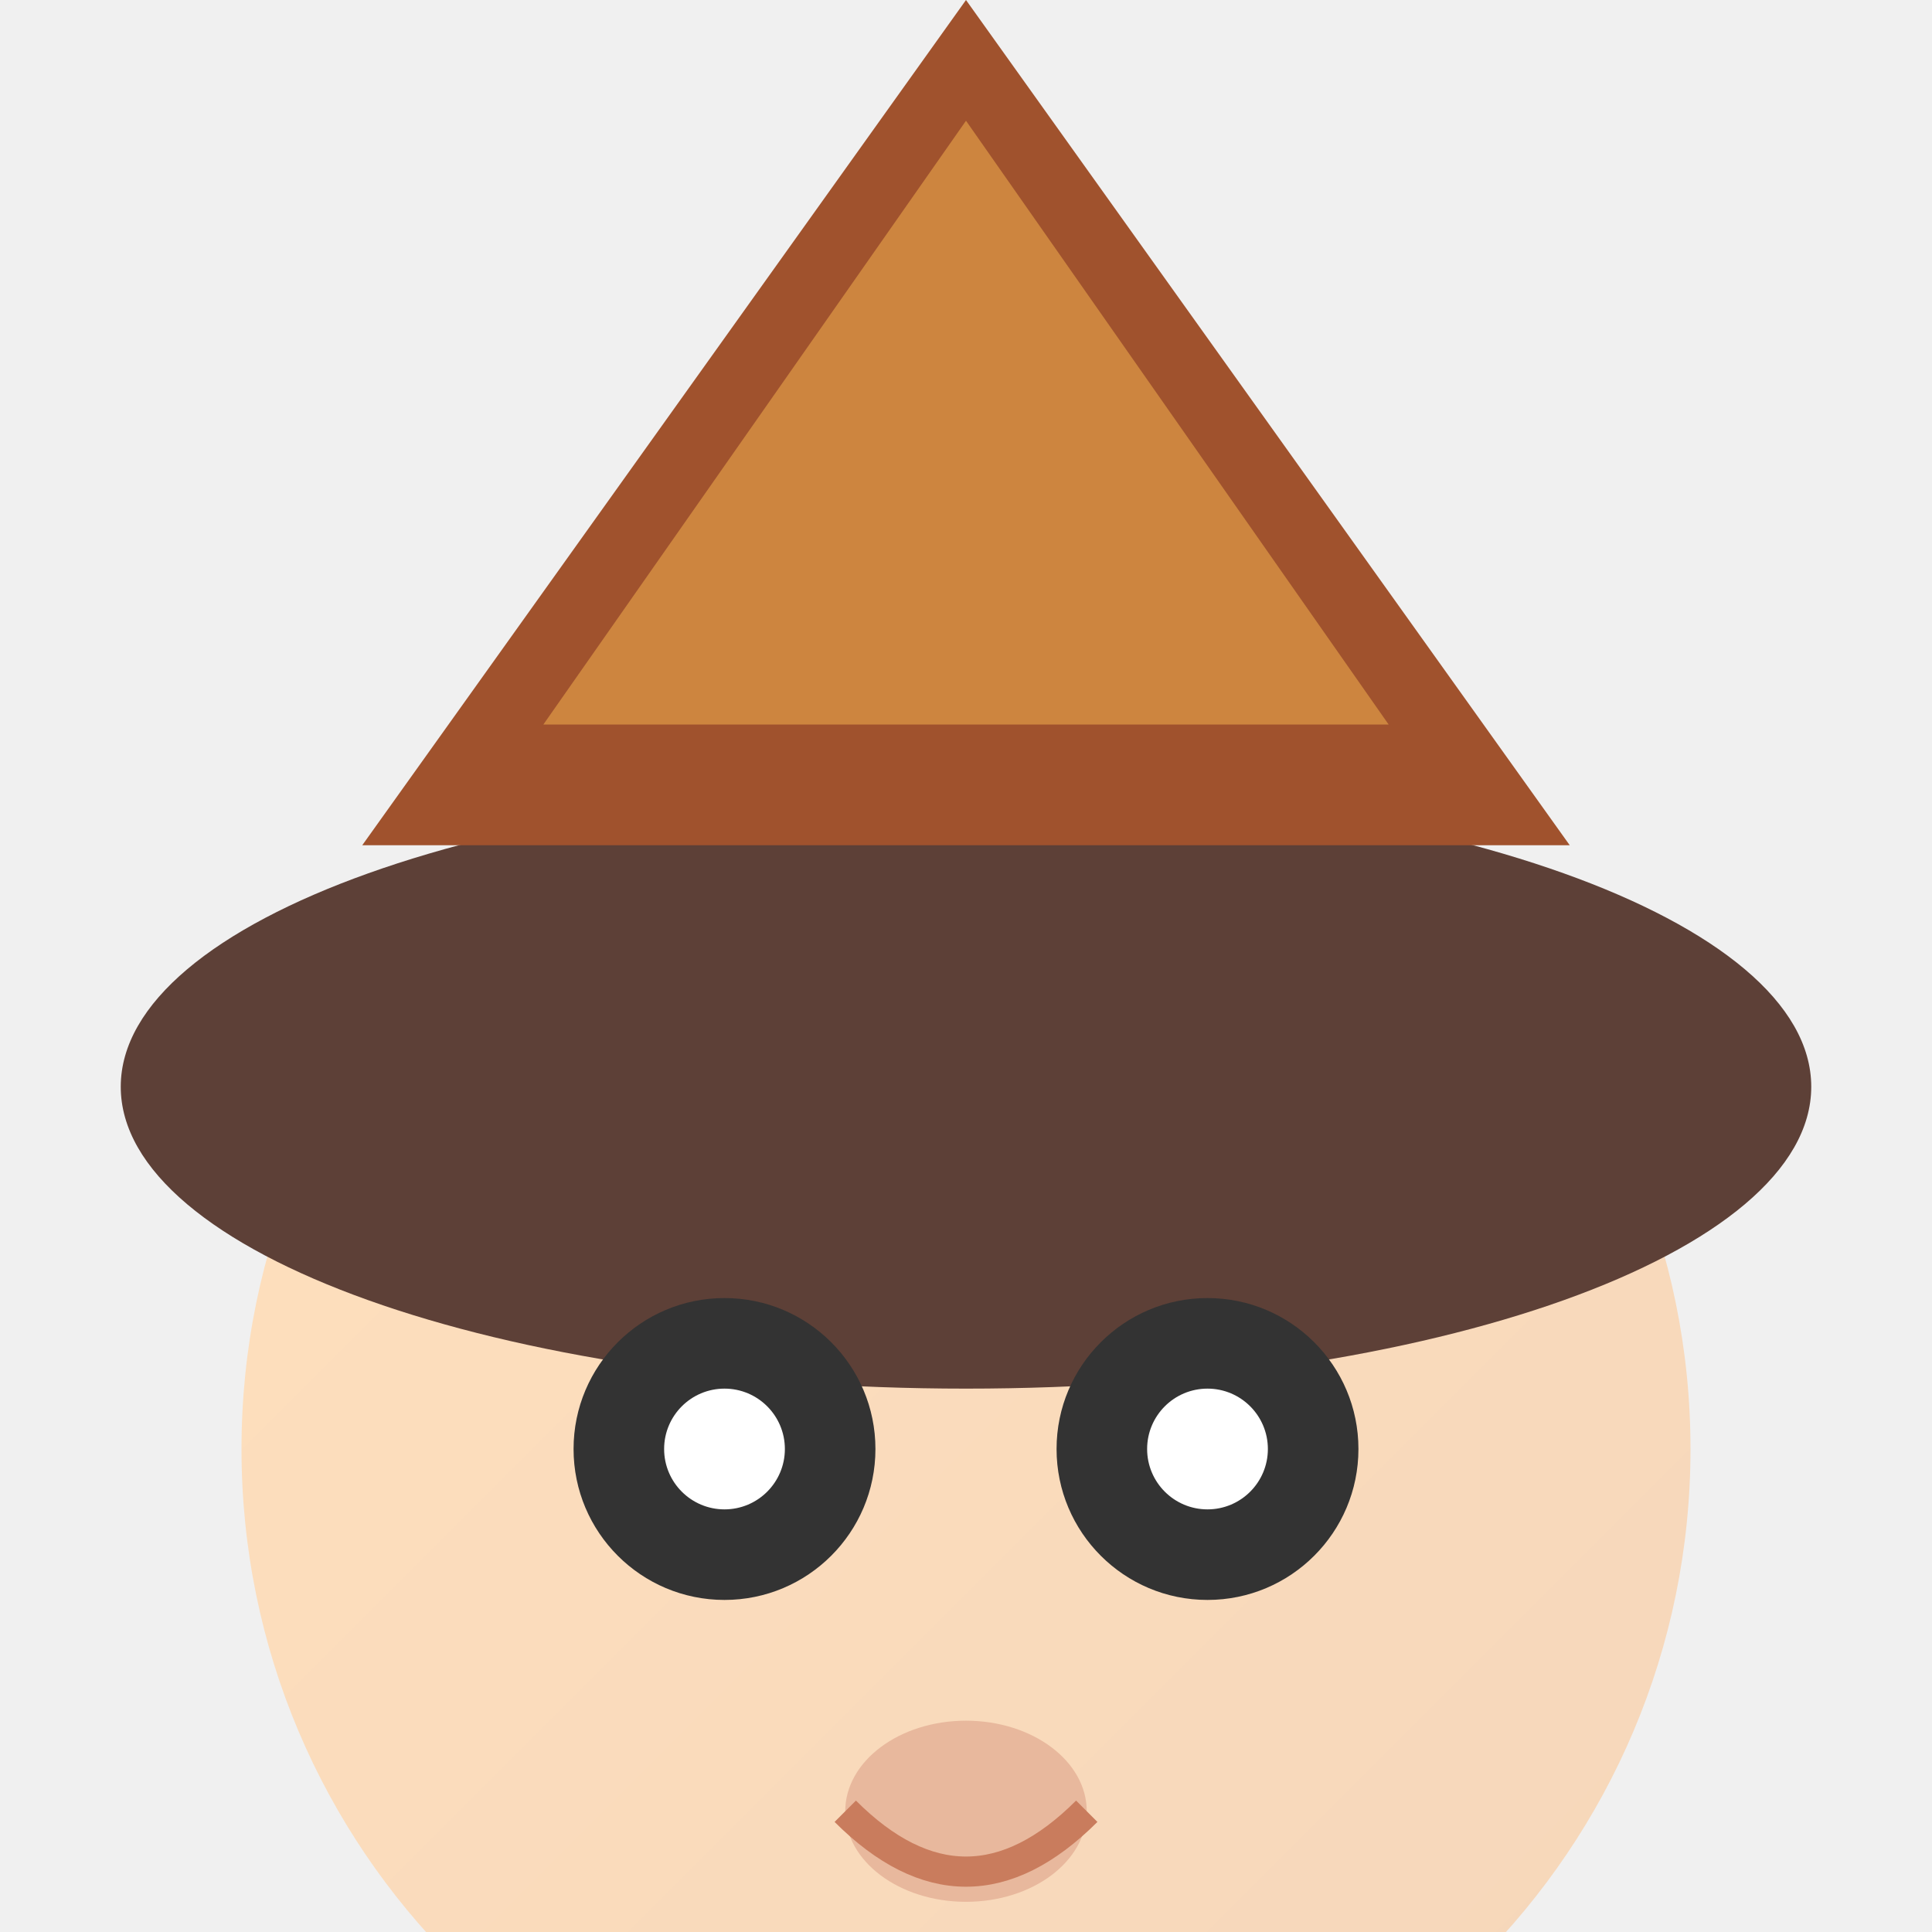
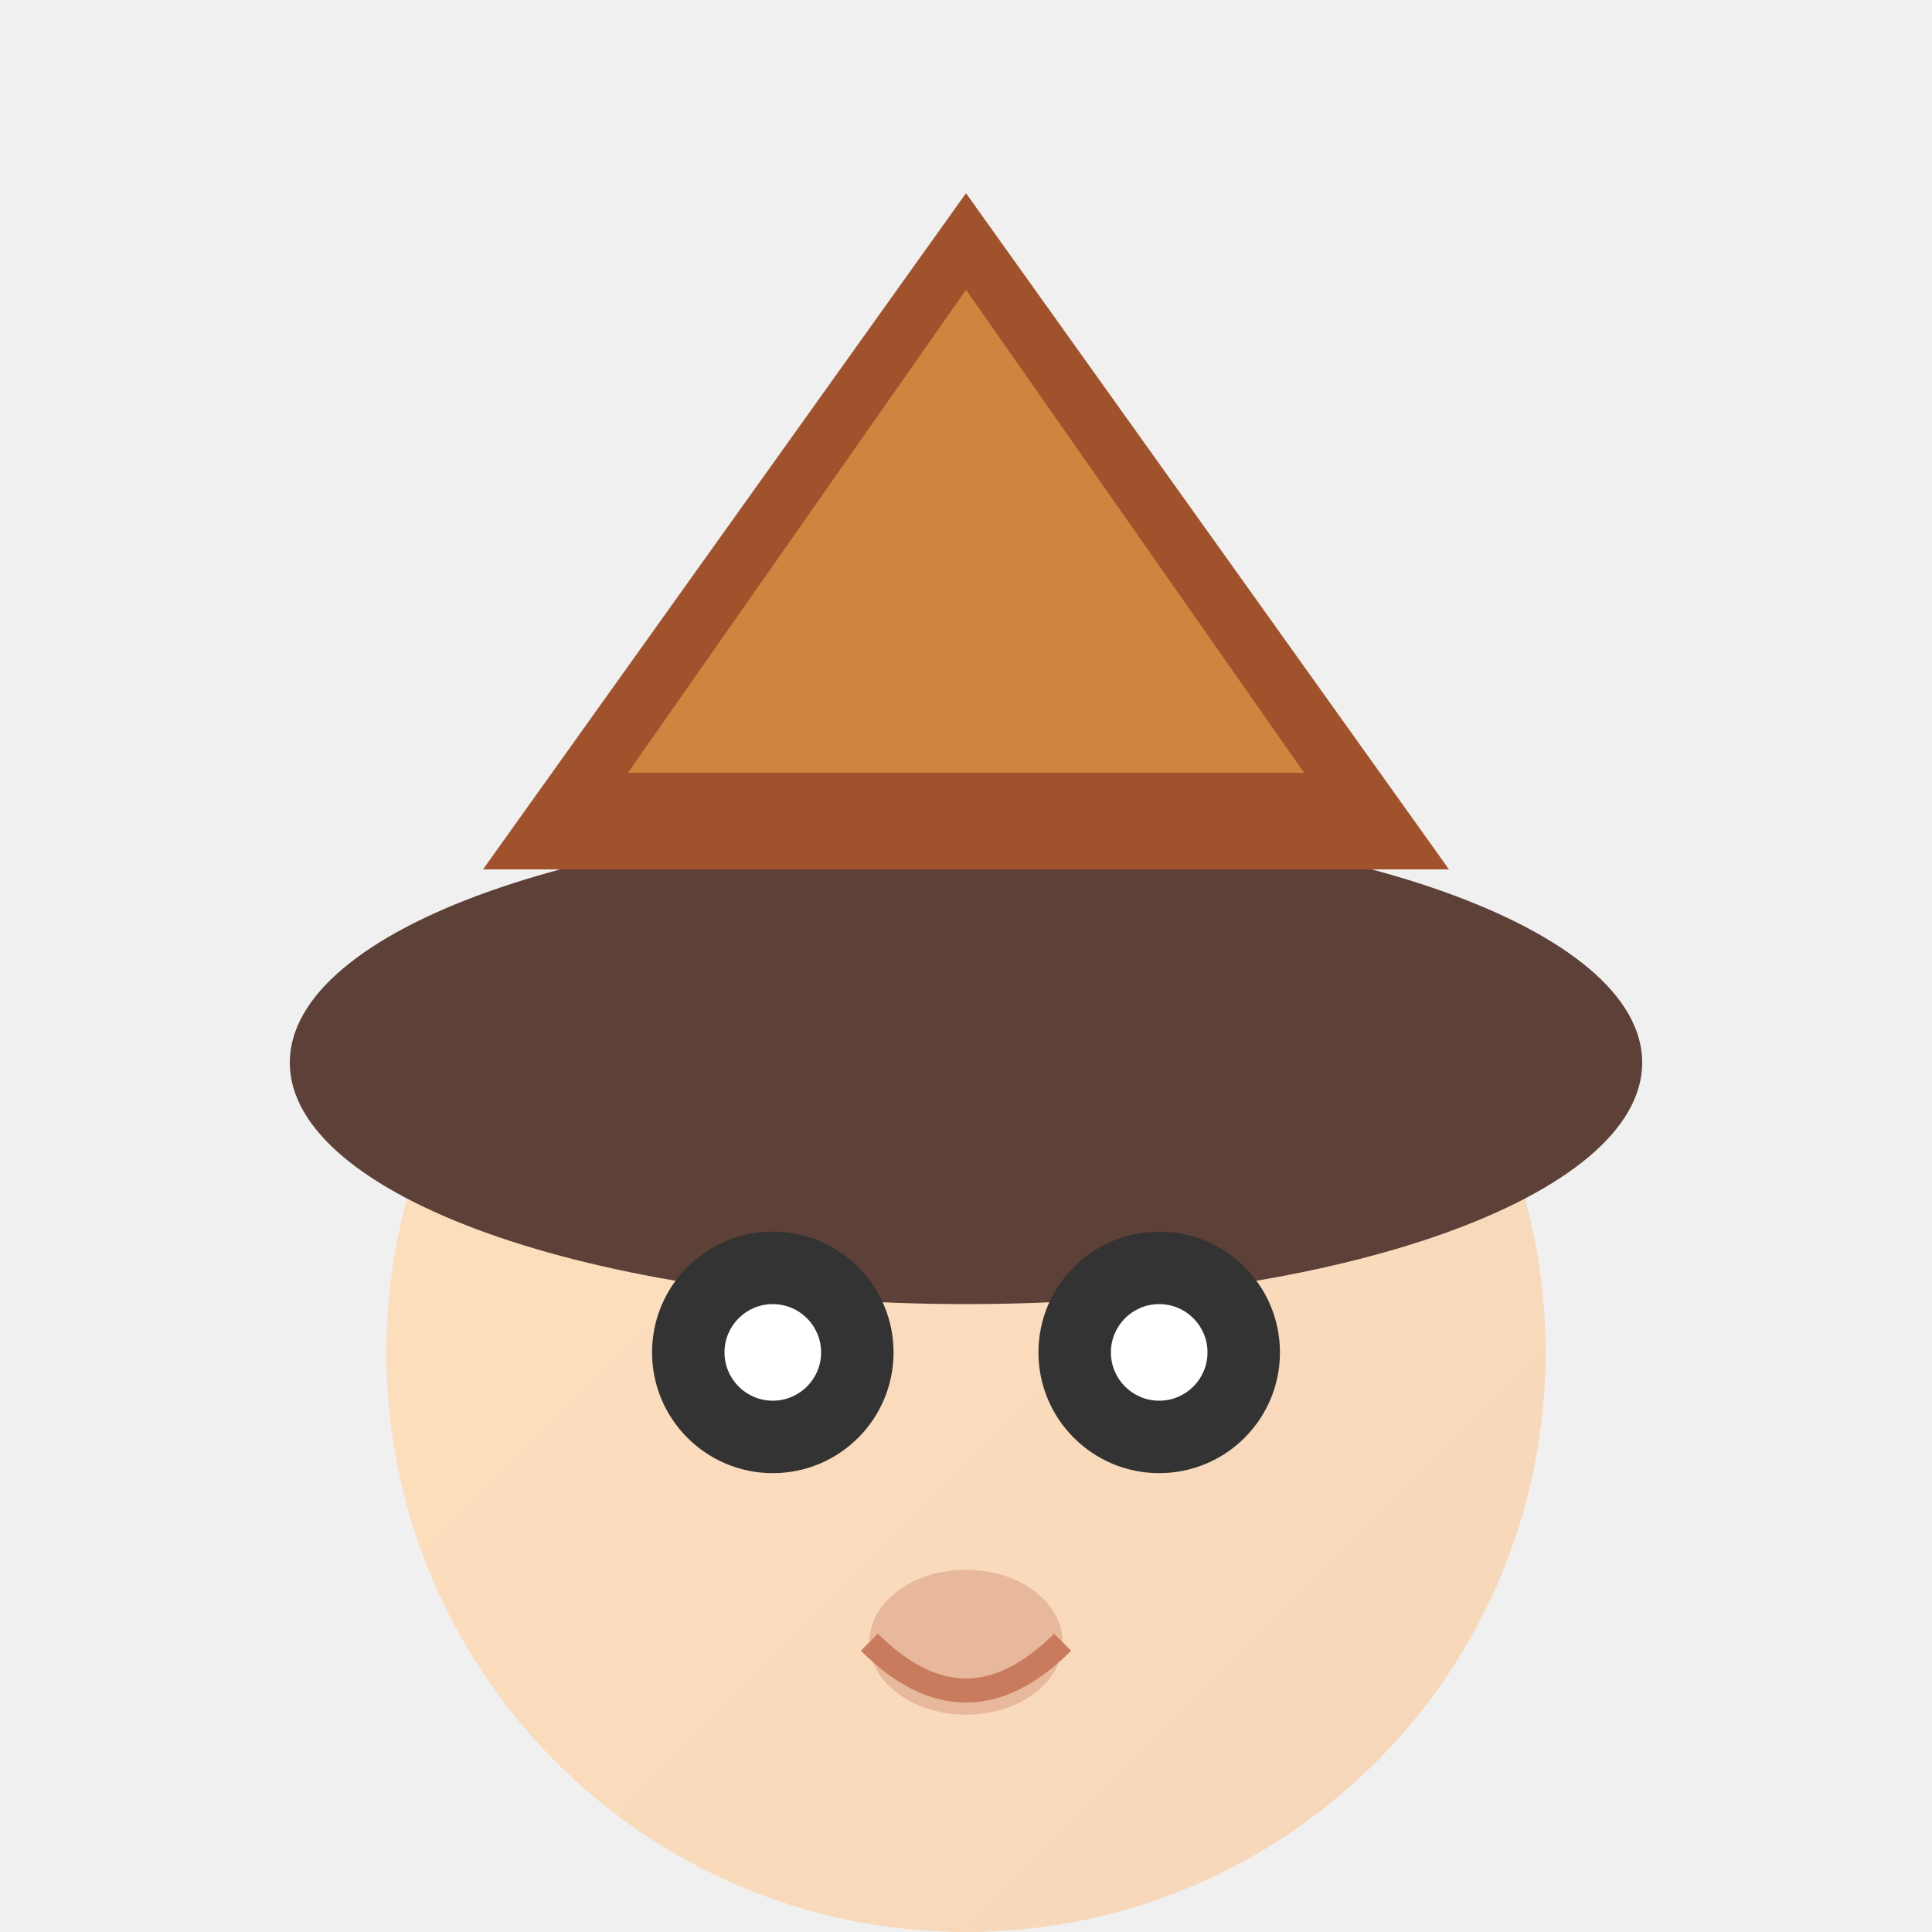
- <svg xmlns="http://www.w3.org/2000/svg" viewBox="-16 -24 32 32" width="32" height="32">
+ <svg xmlns="http://www.w3.org/2000/svg" viewBox="-16 -28 32 40" width="32" height="32">
  <defs>
    <linearGradient id="skinGrad" x1="0%" y1="0%" x2="100%" y2="100%">
      <stop offset="0%" style="stop-color:#ffe0bd" />
      <stop offset="100%" style="stop-color:#f5d6ba" />
    </linearGradient>
  </defs>
  <circle cx="0" cy="0" r="12" fill="url(#skinGrad)" />
  <ellipse cx="0" cy="-6" rx="14" ry="5" fill="#5d4037" />
  <polygon points="0,-24 10,-10 -10,-10" fill="#a0522d" />
  <polygon points="0,-22 7,-12 -7,-12" fill="#cd853f" />
  <circle cx="-4" cy="0" r="2.5" fill="#333" />
  <circle cx="4" cy="0" r="2.5" fill="#333" />
  <circle cx="-4" cy="0" r="1" fill="#fff" />
  <circle cx="4" cy="0" r="1" fill="#fff" />
  <ellipse cx="0" cy="6" rx="2" ry="1.5" fill="#e8b89d" />
  <path d="M-2,6 Q0,8 2,6" stroke="#c97c5d" stroke-width="0.5" fill="none" />
</svg>
